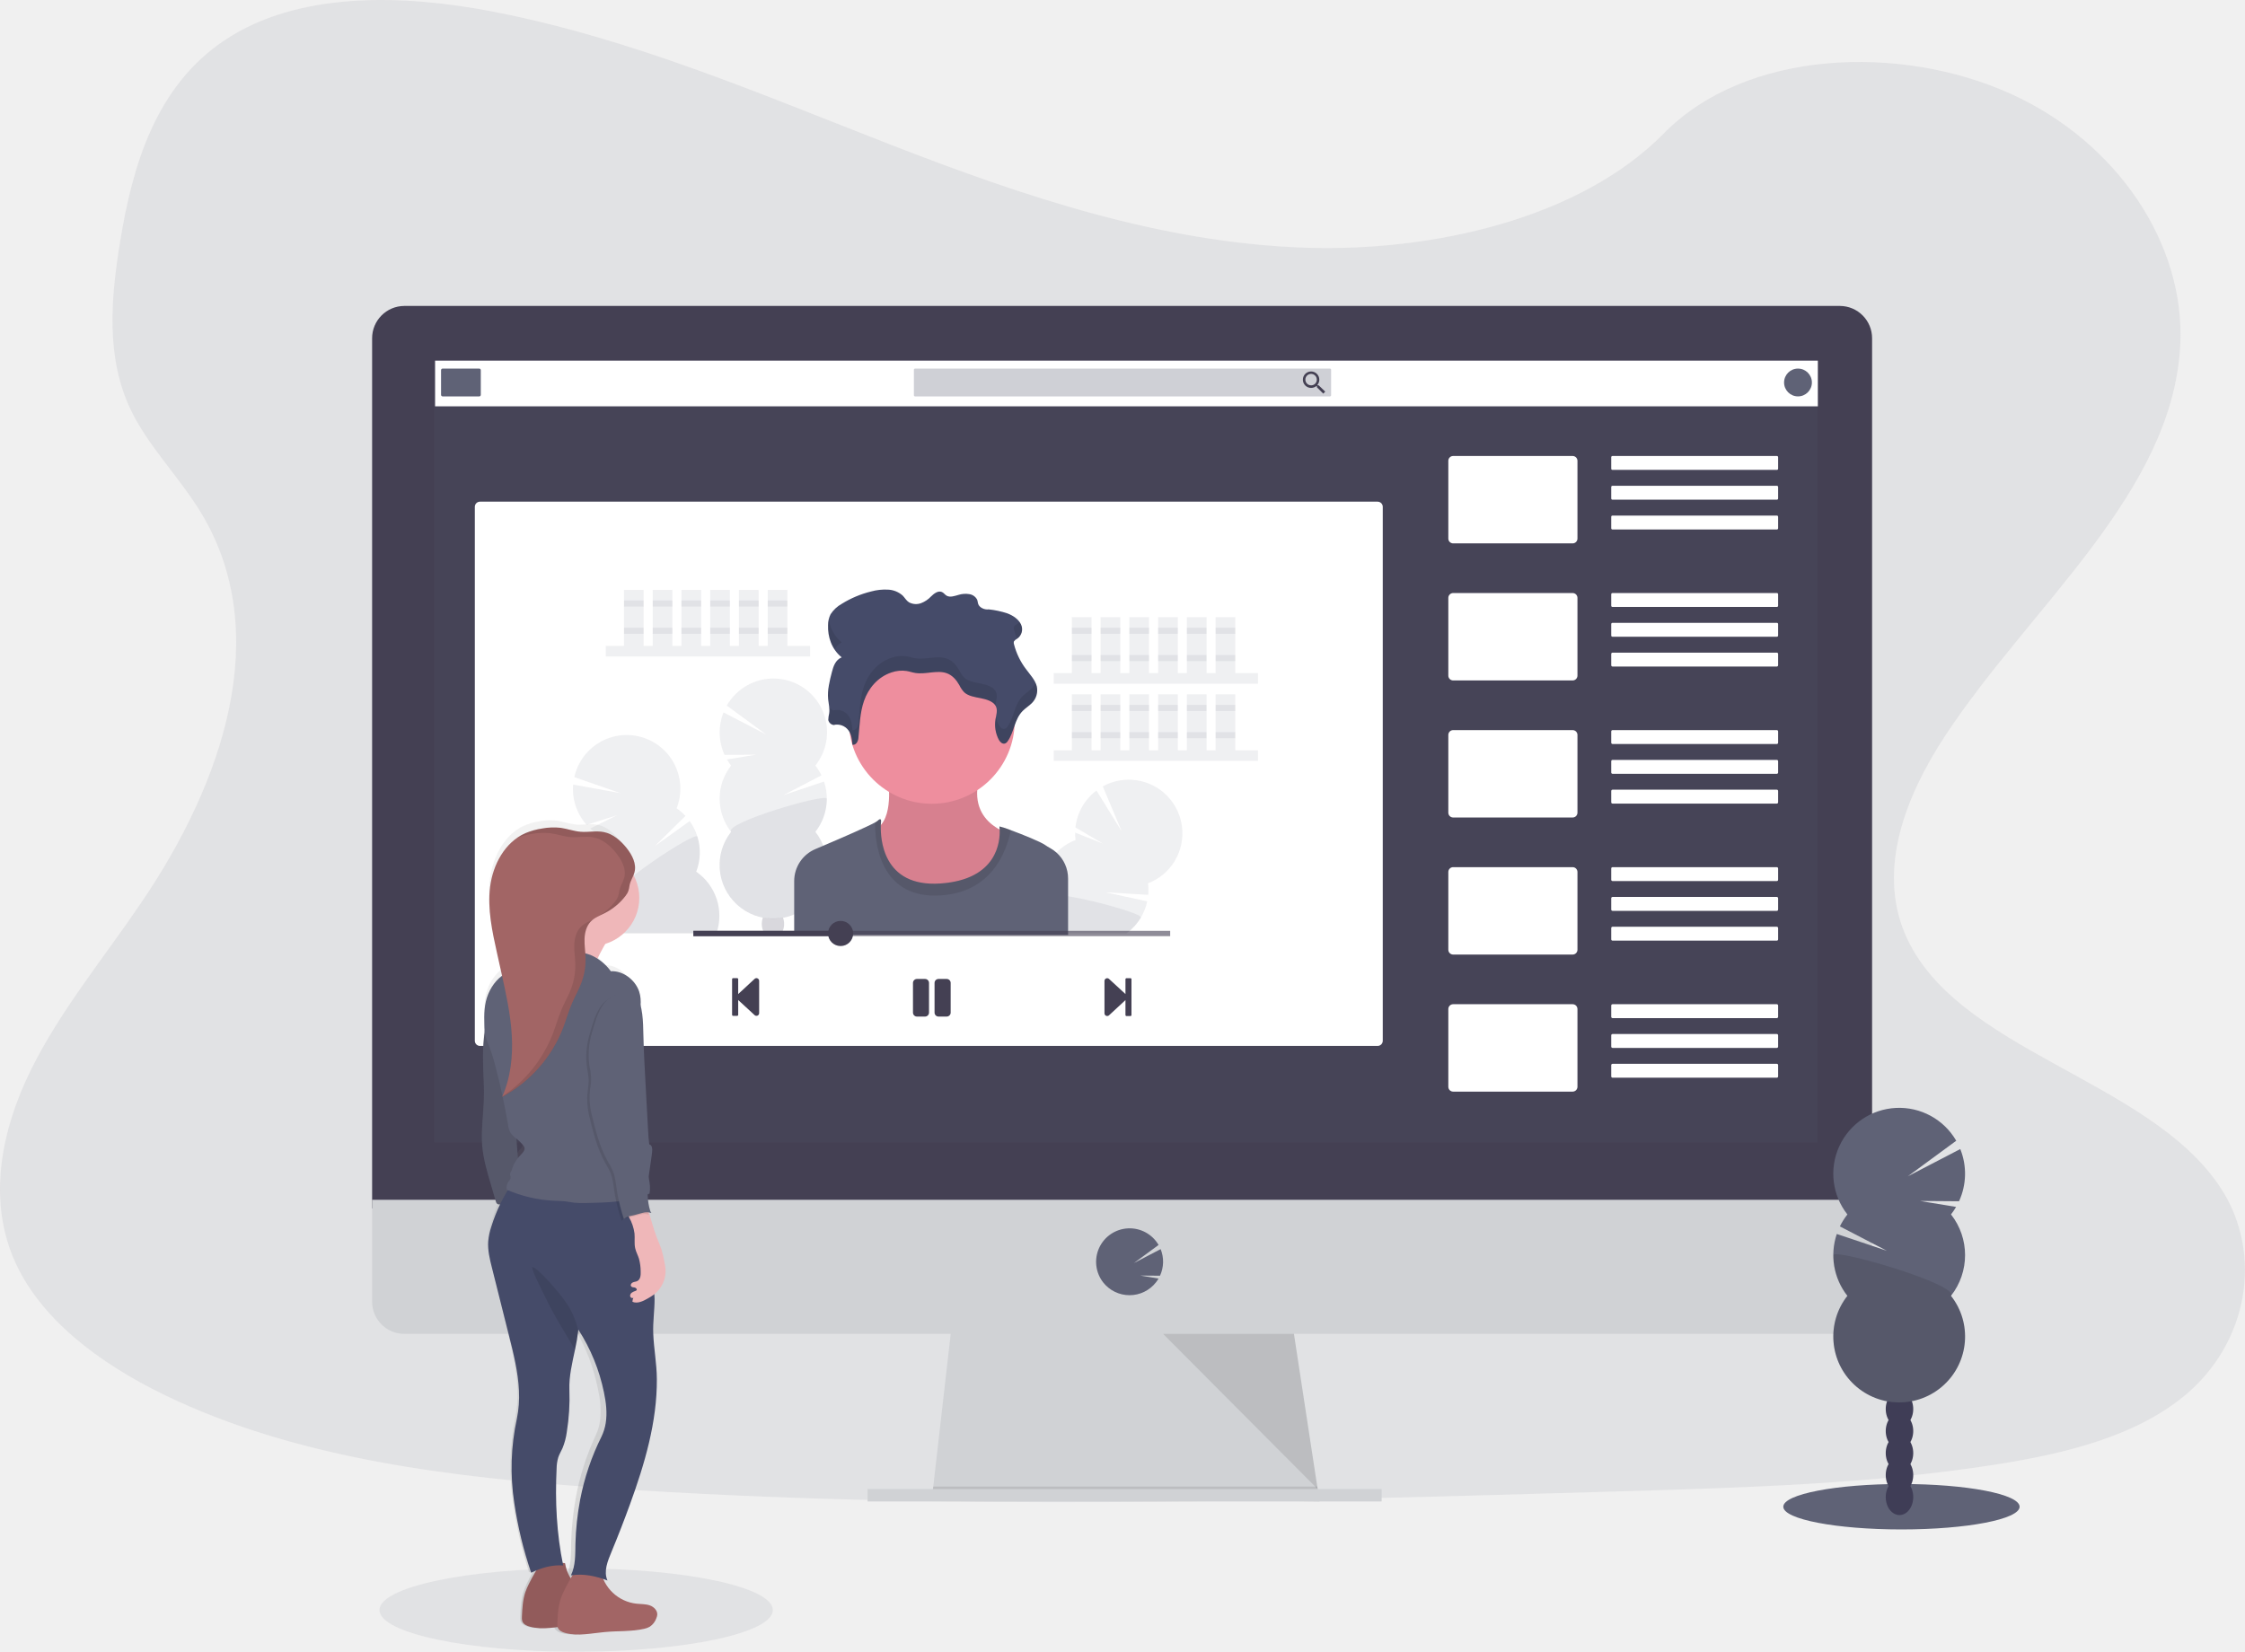
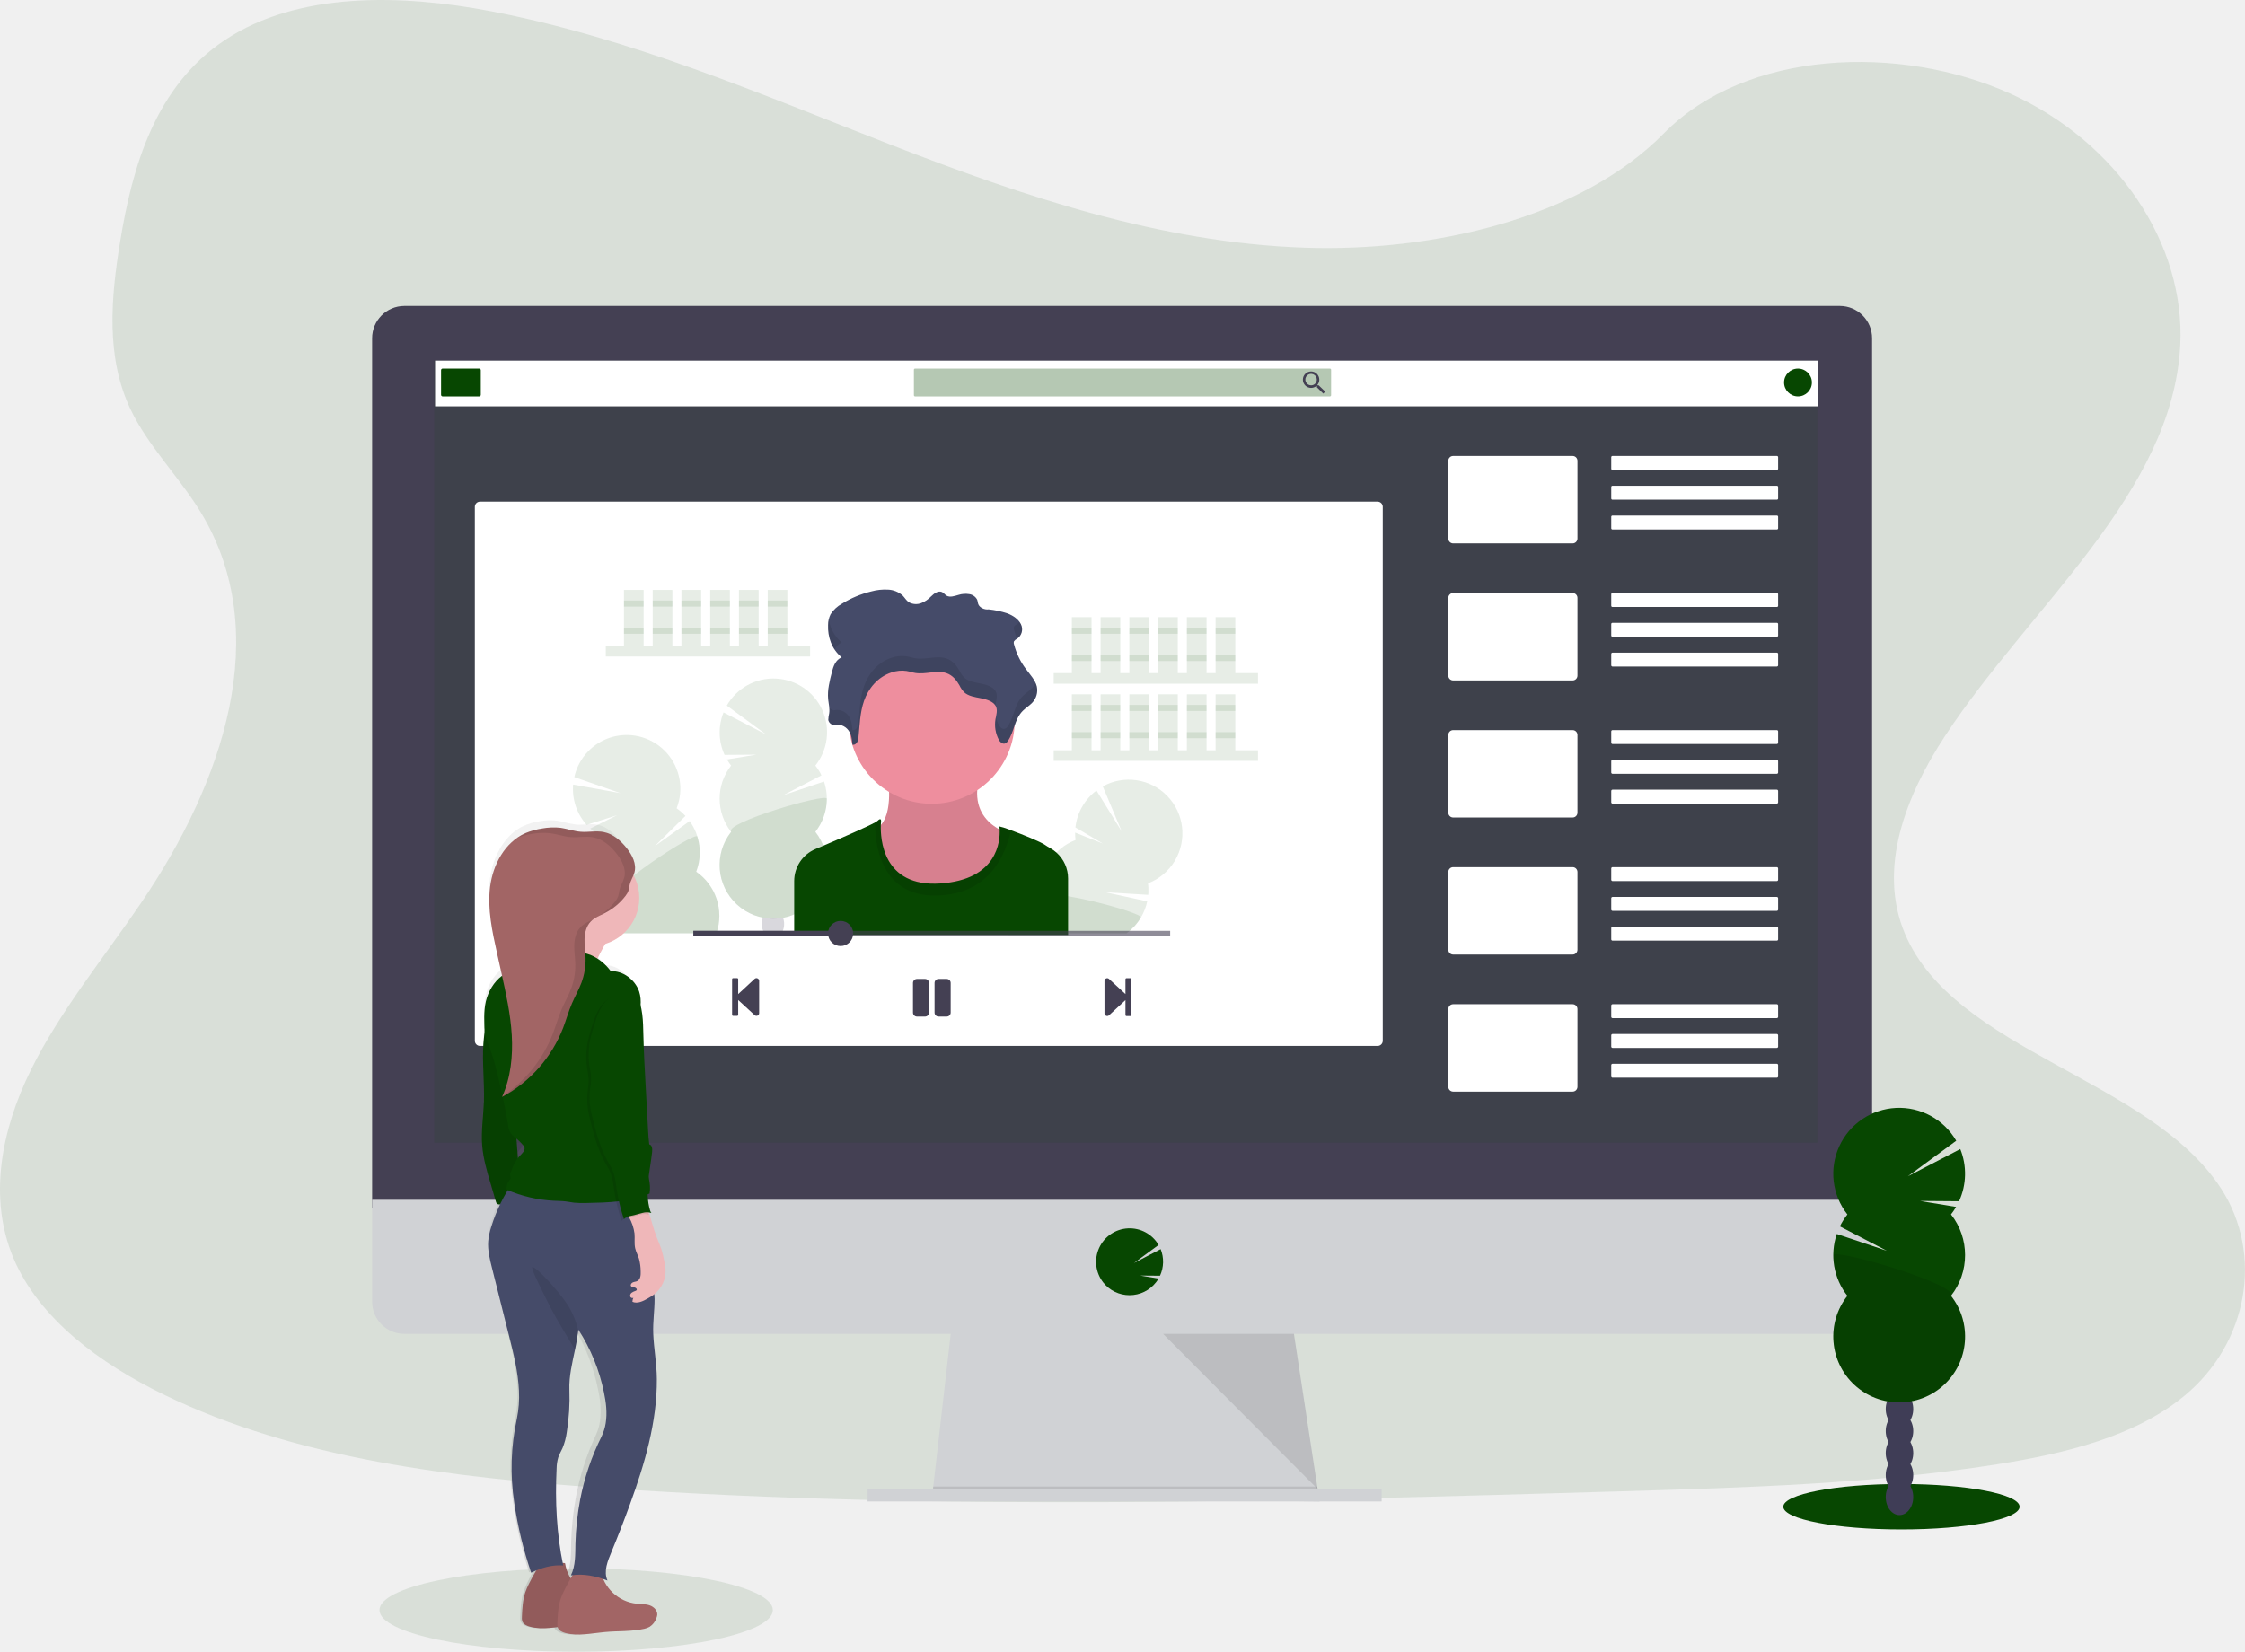
<svg xmlns="http://www.w3.org/2000/svg" data-name="Layer 1" width="1130" height="831.56" viewBox="0 0 1130 831.56">
  <defs>
    <linearGradient id="a" x1="321.68" y1="857.11" x2="321.68" y2="447.21" gradientUnits="userSpaceOnUse">
      <stop offset="0" stop-color="gray" stop-opacity=".25" />
      <stop offset=".54" stop-color="gray" stop-opacity=".12" />
      <stop offset="1" stop-color="gray" stop-opacity=".1" />
    </linearGradient>
  </defs>
-   <path d="M656.54 124.69C584.1 122.18 515.1 98.78 449.22 73.2S318.07 19.27 247.37 5.71c-45.48-8.72-97.49-9.93-134.13 14.43-35.27 23.46-46.66 64-52.78 101.55-4.61 28.28-7.32 58 5.3 84.51 8.77 18.37 24.34 33.82 35.11 51.42 37.45 61.26 11 136.79-29.62 196.59-19 28.06-41.13 54.82-55.82 84.69s-21.49 64.08-8.64 94.54c12.75 30.2 43.11 52.88 76 68.83 66.81 32.4 145.54 41.68 222.31 46.93 169.95 11.58 340.8 6.58 511.19 1.58 63.06-1.87 126.39-3.76 188.43-13.51 34.44-5.41 70-14 95-34.75 31.75-26.34 39.62-70.94 18.34-104-35.68-55.39-134.35-69.15-159.29-128.6-13.73-32.72.37-69.17 20.32-99.52 42.8-65.11 114.54-122.22 118.32-196.64 2.6-51.11-31.89-102.3-85.21-126.48-55.9-25.35-133.4-22.16-174.64 19.8-42.44 43.21-117.06 59.83-181.02 57.61z" fill="#5f6276" opacity=".1" />
+   <path d="M656.54 124.69C584.1 122.18 515.1 98.78 449.22 73.2S318.07 19.27 247.37 5.71c-45.48-8.72-97.49-9.93-134.13 14.43-35.27 23.46-46.66 64-52.78 101.55-4.61 28.28-7.32 58 5.3 84.51 8.77 18.37 24.34 33.82 35.11 51.42 37.45 61.26 11 136.79-29.62 196.59-19 28.06-41.13 54.82-55.82 84.69s-21.49 64.08-8.64 94.54c12.75 30.2 43.11 52.88 76 68.83 66.81 32.4 145.54 41.68 222.31 46.93 169.95 11.58 340.8 6.58 511.19 1.58 63.06-1.87 126.39-3.76 188.43-13.51 34.44-5.41 70-14 95-34.75 31.75-26.34 39.62-70.94 18.34-104-35.68-55.39-134.35-69.15-159.29-128.6-13.73-32.72.37-69.17 20.32-99.52 42.8-65.11 114.54-122.22 118.32-196.64 2.6-51.11-31.89-102.3-85.21-126.48-55.9-25.35-133.4-22.16-174.64 19.8-42.44 43.21-117.06 59.83-181.02 57.61z" fill="#074701" opacity=".1" />
  <path fill="#d0d2d5" d="M664.18 755.89l-195-2.5.57-5 9.43-82.5h171.25l12.6 82.5.96 6.25.19 1.25z" />
  <path opacity=".1" d="M663.99 754.64h-97.31l-97.5-1.25.57-5h193.28l.96 6.25z" />
  <path fill="#d0d2d5" d="M436.68 749.64h258.75v6.25H436.68z" />
  <path d="M942.3 170.37a16.27 16.27 0 00-16.19-16.35H203.5a16.27 16.27 0 00-16.2 16.35v438h755z" fill="#444053" />
  <path d="M187.3 604.02v51.3a16.2 16.2 0 0016.2 16.2h722.61a16.2 16.2 0 0016.19-16.2v-51.3z" fill="#d0d2d5" />
-   <path fill="#5f6276" opacity=".1" d="M218.55 181.52H914.8v393.75H218.55z" />
-   <path d="M568.55 652.05a16.89 16.89 0 0013.28-6.44 17.21 17.21 0 001.31-1.93l-9.26-1.52 10 .08a16.85 16.85 0 00.32-13.38l-13.43 7 12.39-9.1a16.87 16.87 0 10-27.87 18.88 16.87 16.87 0 0013.26 6.41z" fill="#5f6276" />
+   <path fill="#074701" opacity=".1" d="M218.55 181.52H914.8v393.75H218.55z" />
+   <path d="M568.55 652.05a16.89 16.89 0 0013.28-6.44 17.21 17.21 0 001.31-1.93l-9.26-1.52 10 .08a16.85 16.85 0 00.32-13.38l-13.43 7 12.39-9.1a16.87 16.87 0 10-27.87 18.88 16.87 16.87 0 0013.26 6.41z" fill="#074701" />
  <path opacity=".1" d="M585.43 671.52l77.79 78.12-11.93-78.12h-65.86z" />
  <rect x="239" y="252.56" width="457" height="274" rx="2.6" fill="#fff" />
  <path fill="#fff" d="M219 181.56h696v23H219z" />
-   <rect x="222" y="185.56" width="20" height="14" rx=".78" fill="#5f6276" />
-   <rect x="460" y="185.56" width="210" height="14" rx=".58" fill="#5f6276" opacity=".3" />
+   <rect x="222" y="185.56" width="20" height="14" rx=".78" fill="#074701" />
+   <rect x="460" y="185.56" width="210" height="14" rx=".58" fill="#074701" opacity=".3" />
  <path d="M663.77 194h-.51l-.19-.16a4.25 4.25 0 001-2.72 4.14 4.14 0 10-4.13 4.17 4.27 4.27 0 002.72-1l.19.16v.52l3.2 3.2 1-1zm-3.84 0a2.89 2.89 0 112.88-2.88 2.86 2.86 0 01-2.88 2.88z" fill="#444053" />
-   <circle cx="905" cy="192.56" r="7" fill="#5f6276" />
+   <circle cx="905" cy="192.56" r="7" fill="#074701" />
  <rect x="729" y="229.56" width="65" height="44" rx="2.43" fill="#fff" />
  <rect x="811" y="229.56" width="84" height="7" rx=".61" fill="#fff" />
  <rect x="811" y="244.56" width="84" height="7" rx=".61" fill="#fff" />
  <rect x="811" y="259.56" width="84" height="7" rx=".61" fill="#fff" />
  <rect x="729" y="298.56" width="65" height="44" rx="2.43" fill="#fff" />
  <rect x="811" y="298.56" width="84" height="7" rx=".61" fill="#fff" />
  <rect x="811" y="313.56" width="84" height="7" rx=".61" fill="#fff" />
  <rect x="811" y="328.56" width="84" height="7" rx=".66" fill="#fff" />
  <rect x="729" y="367.56" width="65" height="44" rx="2.43" fill="#fff" />
  <rect x="811" y="367.56" width="84" height="7" rx=".66" fill="#fff" />
  <rect x="811" y="382.56" width="84" height="7" rx=".66" fill="#fff" />
  <rect x="811" y="397.56" width="84" height="7" rx=".66" fill="#fff" />
  <rect x="729" y="436.56" width="65" height="44" rx="2.43" fill="#fff" />
  <rect x="811" y="436.56" width="84" height="7" rx=".66" fill="#fff" />
  <rect x="811" y="451.56" width="84" height="7" rx=".66" fill="#fff" />
  <rect x="811" y="466.56" width="84" height="7" rx=".66" fill="#fff" />
  <rect x="729" y="505.56" width="65" height="44" rx="2.43" fill="#fff" />
  <rect x="811" y="505.56" width="84" height="7" rx=".66" fill="#fff" />
  <rect x="811" y="520.56" width="84" height="7" rx=".66" fill="#fff" />
  <rect x="811" y="535.56" width="84" height="7" rx=".66" fill="#fff" />
-   <path fill="#5f6276" opacity=".1" d="M304.92 325.17h102.83v5.33H304.92zm9.14-28.18h9.9v28.18h-9.9zm14.47 0h9.9v28.18h-9.9zm14.47 0h9.9v28.18H343zm14.47 0h9.9v28.18h-9.9zm14.47 0h9.9v28.18h-9.9zm14.48 0h9.9v28.18h-9.9z" />
-   <path fill="#5f6276" opacity=".1" d="M314.06 302.32h9.9v3.05h-9.9zm14.47 0h9.9v3.05h-9.9zm14.47 0h9.9v3.05H343zm14.47 0h9.9v3.05h-9.9zm14.47 0h9.9v3.05h-9.9zm14.48 0h9.9v3.05h-9.9zm-72.36 13.71h9.9v3.05h-9.9zm14.47 0h9.9v3.05h-9.9zm14.47 0h9.9v3.05H343zm14.47 0h9.9v3.05h-9.9zm14.47 0h9.9v3.05h-9.9zm14.48 0h9.9v3.05h-9.9zm143.95 22.85H633.2v5.33H530.37zm9.14-28.18h9.9v28.18h-9.9zm14.47 0h9.9v28.18h-9.9zm14.47 0h9.9v28.18h-9.9zm14.48 0h9.9v28.18h-9.9zm14.47 0h9.9v28.18h-9.9zm14.47 0h9.9v28.18h-9.9z" />
-   <path fill="#5f6276" opacity=".1" d="M539.51 316.03h9.9v3.05h-9.9zm14.47 0h9.9v3.05h-9.9zm14.47 0h9.9v3.05h-9.9zm14.48 0h9.9v3.05h-9.9zm14.47 0h9.9v3.05h-9.9zm14.47 0h9.9v3.05h-9.9zm-72.36 13.71h9.9v3.05h-9.9zm14.47 0h9.9v3.05h-9.9zm14.47 0h9.9v3.05h-9.9zm14.48 0h9.9v3.05h-9.9zm14.47 0h9.9v3.05h-9.9zm14.47 0h9.9v3.05h-9.9zm-81.5 47.98H633.2v5.33H530.37zm9.14-28.18h9.9v28.18h-9.9zm14.47 0h9.9v28.18h-9.9zm14.47 0h9.9v28.18h-9.9zm14.48 0h9.9v28.18h-9.9zm14.47 0h9.9v28.18h-9.9zm14.47 0h9.9v28.18h-9.9z" />
-   <path fill="#5f6276" opacity=".1" d="M539.51 354.87h9.9v3.05h-9.9zm14.47 0h9.9v3.05h-9.9zm14.47 0h9.9v3.05h-9.9zm14.48 0h9.9v3.05h-9.9zm14.47 0h9.9v3.05h-9.9zm14.47 0h9.9v3.05h-9.9zm-72.36 13.71h9.9v3.05h-9.9zm14.47 0h9.9v3.05h-9.9zm14.47 0h9.9v3.05h-9.9zm14.48 0h9.9v3.05h-9.9zm14.47 0h9.9v3.05h-9.9zm14.47 0h9.9v3.05h-9.9zM368 385.44a28.45 28.45 0 01-2.1-3.09l14.81-2.43-16 .12a27.06 27.06 0 01-.52-21.38l21.45 11.12-19.81-14.56a27 27 0 1144.57 30.2 26.24 26.24 0 013.08 4.92l-19.22 10 20.49-6.87a27 27 0 01-4.35 25.31 27 27 0 11-42.4 0 27 27 0 010-33.37z" />
-   <path d="M416.18 402.12a26.89 26.89 0 01-5.78 16.66 27 27 0 11-42.4 0c-3.63-4.57 48.18-19.69 48.18-16.66z" fill="#5f6276" opacity=".1" />
+   <path fill="#074701" opacity=".1" d="M304.92 325.17h102.83v5.33H304.92zm9.14-28.18h9.9v28.18h-9.9zm14.47 0h9.9v28.18h-9.9zm14.47 0h9.9v28.18H343zm14.47 0h9.9v28.18h-9.9zm14.47 0h9.9v28.18h-9.9zm14.48 0h9.9v28.18h-9.9z" />
+   <path fill="#074701" opacity=".1" d="M314.06 302.32h9.9v3.05h-9.9zm14.47 0h9.9v3.05h-9.9zm14.47 0h9.9v3.05H343zm14.47 0h9.9v3.05h-9.9zm14.47 0h9.9v3.05h-9.9zm14.48 0h9.9v3.05h-9.9zm-72.36 13.71h9.9v3.05h-9.9zm14.47 0h9.9v3.05h-9.9zm14.47 0h9.9v3.05H343zm14.47 0h9.9v3.05h-9.9zm14.47 0h9.9v3.05h-9.9zm14.48 0h9.9v3.05h-9.9zm143.95 22.85H633.2v5.33H530.37zm9.14-28.18h9.9v28.18h-9.9zm14.47 0h9.9v28.18h-9.9zm14.47 0h9.9v28.18h-9.9zm14.48 0h9.9v28.18h-9.9zm14.47 0h9.9v28.18h-9.9zm14.47 0h9.9v28.18h-9.9z" />
+   <path fill="#074701" opacity=".1" d="M539.51 316.03h9.9v3.05h-9.9zm14.47 0h9.9v3.05h-9.9zm14.47 0h9.9v3.05h-9.9zm14.48 0h9.9v3.05h-9.9zm14.47 0h9.9v3.05h-9.9zm14.47 0h9.9v3.05h-9.9zm-72.36 13.71h9.9v3.05h-9.9zm14.47 0h9.9v3.05h-9.9zm14.47 0h9.9v3.05h-9.9zm14.48 0h9.9v3.05h-9.9zm14.47 0h9.9v3.05h-9.9zm14.47 0h9.9v3.05h-9.9zm-81.5 47.98H633.2v5.33H530.37zm9.14-28.18h9.9v28.18h-9.9zm14.47 0h9.9v28.18h-9.9zm14.47 0h9.9v28.18h-9.9zm14.48 0h9.9v28.18h-9.9zm14.47 0h9.9v28.18h-9.9zm14.47 0h9.9v28.18h-9.9z" />
+   <path fill="#074701" opacity=".1" d="M539.51 354.87h9.9v3.05h-9.9zm14.47 0h9.9v3.05h-9.9zm14.47 0h9.9v3.05h-9.9zm14.48 0h9.9v3.05h-9.9zm14.47 0h9.9v3.05h-9.9zm14.47 0h9.9v3.05h-9.9zm-72.36 13.71h9.9v3.05h-9.9zm14.47 0h9.9v3.05h-9.9zm14.47 0h9.9v3.05h-9.9zm14.48 0h9.9v3.05h-9.9zm14.47 0h9.9v3.05h-9.9zm14.47 0h9.9v3.05h-9.9zM368 385.44a28.45 28.45 0 01-2.1-3.09l14.81-2.43-16 .12a27.06 27.06 0 01-.52-21.38l21.45 11.12-19.81-14.56a27 27 0 1144.57 30.2 26.24 26.24 0 013.08 4.92l-19.22 10 20.49-6.87a27 27 0 01-4.35 25.31 27 27 0 11-42.4 0 27 27 0 010-33.37z" />
+   <path d="M416.18 402.12a26.89 26.89 0 01-5.78 16.66 27 27 0 11-42.4 0c-3.63-4.57 48.18-19.69 48.18-16.66z" fill="#074701" opacity=".1" />
  <path d="M393.52 469.66a2.53 2.53 0 01.13.22h-9.16c.05-.07.08-.15.13-.22a8.87 8.87 0 01-1.18-4.51 9.26 9.26 0 01.55-3.18c.51.08 1.14.17 1.87.25a32.1 32.1 0 006.39 0q.92-.09 1.89-.24a.09.09 0 000 .05 9 9 0 01.54 3.13 8.87 8.87 0 01-1.16 4.5z" fill="#3f3d56" opacity=".2" />
-   <path d="M360.6 469.88h-51c-.11-.29-.21-.6-.3-.9a26.85 26.85 0 01.59-17.64 27 27 0 01-9.85-31.89 25.83 25.83 0 01-2.91-2.33l13.42-6.69-15.26 4.84a27 27 0 01-6.8-20.27l23.81 4.3-23.22-8.07a27 27 0 1151.49 15.7 27.35 27.35 0 014.43 3.85l-15.42 15.21 17.55-12.62a27 27 0 013.32 25.5 27 27 0 0110.15 31.01z" fill="#5f6276" opacity=".1" />
-   <path d="M360.6 469.88h-51c-.11-.29-.21-.6-.3-.9a26.85 26.85 0 01.59-17.64c-4.8-3.32 40.23-33.07 41.12-30.17a26.88 26.88 0 01-.59 17.65 27 27 0 0110.18 31.06zm230.75-36.54a26.9 26.9 0 01-13.51 11.36 27.4 27.4 0 01.11 5.8l-21.61-1.3 21.11 4.58a27 27 0 01-3.22 8.16 26.57 26.57 0 01-7.2 7.9h-29.42v.77h-30c.06-.26.12-.51.19-.77a27 27 0 0116.45-18.31 27 27 0 0117.13-28.64 27.36 27.36 0 01-.22-3.73l13.95 5.51-13.8-8.11a27 27 0 0110.59-18.58l12.71 20.58-9.53-22.66a27 27 0 0136.27 37.44z" fill="#5f6276" opacity=".1" />
-   <path d="M574.23 461.98a26.57 26.57 0 01-7.2 7.9h-29.42v.77h-30c.06-.26.12-.51.19-.77a27 27 0 0116.45-18.31c-.25-2 5.56-1.7 13.31-.4 15.19 2.55 37.7 9.09 36.67 10.81z" fill="#5f6276" opacity=".1" />
+   <path d="M360.6 469.88h-51c-.11-.29-.21-.6-.3-.9a26.85 26.85 0 01.59-17.64 27 27 0 01-9.85-31.89 25.83 25.83 0 01-2.91-2.33l13.42-6.69-15.26 4.84a27 27 0 01-6.8-20.27l23.81 4.3-23.22-8.07a27 27 0 1151.49 15.7 27.35 27.35 0 014.43 3.85l-15.42 15.21 17.55-12.62a27 27 0 013.32 25.5 27 27 0 0110.15 31.01z" fill="#074701" opacity=".1" />
+   <path d="M360.6 469.88h-51c-.11-.29-.21-.6-.3-.9a26.85 26.85 0 01.59-17.64c-4.8-3.32 40.23-33.07 41.12-30.17a26.88 26.88 0 01-.59 17.65 27 27 0 0110.18 31.06zm230.75-36.54a26.9 26.9 0 01-13.51 11.36 27.4 27.4 0 01.11 5.8l-21.61-1.3 21.11 4.58a27 27 0 01-3.22 8.16 26.57 26.57 0 01-7.2 7.9h-29.42v.77h-30c.06-.26.12-.51.19-.77a27 27 0 0116.45-18.31 27 27 0 0117.13-28.64 27.36 27.36 0 01-.22-3.73l13.95 5.51-13.8-8.11a27 27 0 0110.59-18.58l12.71 20.58-9.53-22.66a27 27 0 0136.27 37.44z" fill="#074701" opacity=".1" />
+   <path d="M574.23 461.98a26.57 26.57 0 01-7.2 7.9h-29.42v.77h-30c.06-.26.12-.51.19-.77a27 27 0 0116.45-18.31c-.25-2 5.56-1.7 13.31-.4 15.19 2.55 37.7 9.09 36.67 10.81z" fill="#074701" opacity=".1" />
  <path d="M446.71 389.97s3.7 20-4.56 26.53 7 45.67 32.18 41.1 35.44-37.4 35.44-37.4-25.22-5.22-15.87-31.75z" fill="#ee8e9e" />
  <path d="M446.71 389.97s3.7 20-4.56 26.53 7 45.67 32.18 41.1 35.44-37.4 35.44-37.4-25.22-5.22-15.87-31.75z" opacity=".1" />
  <circle cx="469" cy="362.9" r="41.75" fill="#ee8e9e" />
-   <path d="M537.61 442.27v28.38H399.75v-27.09a17.48 17.48 0 0110.67-16.1l3.95-1.68c10-4.26 22.15-9.55 26.12-11.75a6.53 6.53 0 001.22-.79c2.17-2.17 1.74.65 1.74.65s-.06.54-.1 1.47c-.24 6.39.68 31.5 30.11 29.41 28.71-2 30-21.42 29.71-27.13a15.45 15.45 0 00-.13-1.58 37.09 37.09 0 015.81 1.9c6 2.22 14.86 5.78 17.23 7.46.74.52 1.64 1.06 2.62 1.61a17.23 17.23 0 013.1 2.21 17.51 17.51 0 015.81 13.03z" fill="#5f6276" />
+   <path d="M537.61 442.27v28.38H399.75v-27.09a17.48 17.48 0 0110.67-16.1l3.95-1.68c10-4.26 22.15-9.55 26.12-11.75a6.53 6.53 0 001.22-.79c2.17-2.17 1.74.65 1.74.65s-.06.54-.1 1.47c-.24 6.39.68 31.5 30.11 29.41 28.71-2 30-21.42 29.71-27.13a15.45 15.45 0 00-.13-1.58 37.09 37.09 0 015.81 1.9c6 2.22 14.86 5.78 17.23 7.46.74.52 1.64 1.06 2.62 1.61a17.23 17.23 0 013.1 2.21 17.51 17.51 0 015.81 13.03z" fill="#074701" />
  <path d="M508.85 417.96c-2.43 11.26-10.06 32.35-37.56 32.9-29.3.58-31-28.56-30.81-36.83a5.91 5.91 0 001.23-.79c2.18-2.17 1.74.65 1.74.65s-3.69 33.27 30 30.88 29.55-28.7 29.55-28.7c0-.16 2.51.71 5.85 1.89z" opacity=".1" />
  <path d="M419.58 364.99a7.15 7.15 0 017.53 2.75c1.52 2.13 1.75 4.7 1.94 7.16 1.81.38 2.83-1.67 3-3.22.67-6.31.72-12.74 2.84-18.84s6.75-12 13.86-14.33a16.08 16.08 0 017.57-.72c1.51.25 2.93.78 4.43 1 5.2.86 10.85-1.6 15.72.11 3.06 1.08 5 3.57 6.43 6.06a13.08 13.08 0 002.5 3.63c2.07 1.86 5.31 2.34 8.28 2.92s6.21 1.59 7.48 3.88c1.14 2.07.3 4.46-.08 6.7a16.42 16.42 0 001.69 10.37c.55 1 1.67 2.21 3 1.88a2.63 2.63 0 001.42-1.15c3.41-4.78 3.32-11 7.6-15.31 1.43-1.44 3.28-2.56 4.67-4a9.08 9.08 0 002.42-8.24c-.77-3.3-3.41-6-5.54-8.9a35 35 0 01-5.93-12.31 2.23 2.23 0 010-1.61 4.29 4.29 0 011.52-1.24 5.74 5.74 0 001.94-7.33c-1.21-2.47-3.87-4.35-6.87-5.47a44.8 44.8 0 00-9.37-2c-2.1.3-4.56-.89-5.21-2.57-.29-.75-.29-1.56-.58-2.31a5.3 5.3 0 00-4-2.8 11.7 11.7 0 00-5.35.38c-2 .56-4.27 1.4-6 .42-.91-.51-1.41-1.44-2.39-1.86-2-.84-4.06.86-5.49 2.26a13.36 13.36 0 01-4.95 3.33 7.37 7.37 0 01-6.14-.41c-1.37-.87-2.06-2.27-3.15-3.38a11.86 11.86 0 00-7.45-3 26.23 26.23 0 00-8.41.92 50.78 50.78 0 00-14.77 6.2 15.87 15.87 0 00-5.67 5.27 12 12 0 00-1.27 5.43c-.22 5.91 1.74 12.13 6.85 16.27-3.12 1.3-4.17 4.49-4.9 7.32-1.17 4.52-2.34 9.11-1.9 13.71.22 2.38.87 4.76.52 7.13a15.36 15.36 0 00-.46 3.41 3.27 3.27 0 002.67 2.49z" fill="#454b69" />
  <path d="M521.23 343.78a9.76 9.76 0 01-1.8 2.66c-1.39 1.46-3.24 2.59-4.67 4-4.28 4.28-4.19 10.54-7.6 15.32a2.57 2.57 0 01-1.42 1.14c-1.3.34-2.42-.84-3-1.88a17.2 17.2 0 01-1.49-4l-.2 1a16.42 16.42 0 001.69 10.37c.55 1 1.67 2.21 3 1.88a2.63 2.63 0 001.42-1.15c3.41-4.78 3.32-11 7.6-15.31 1.43-1.44 3.28-2.56 4.67-4a9.08 9.08 0 002.42-8.24 10.74 10.74 0 00-.62-1.79zm-9.32-29.6a4.19 4.19 0 00-1.52 1.24 2.21 2.21 0 000 1.6 33.82 33.82 0 001.51 4.56 5.74 5.74 0 001.94-7.33 7 7 0 00-.7-1.17 5.76 5.76 0 01-1.23 1.1zm-88.2 9.27a18.54 18.54 0 01-6.55-11.59 15.62 15.62 0 00-.3 2.72 20.82 20.82 0 003.29 12.37 7 7 0 013.56-3.5zm77.37 31.27c.38-2.25 1.22-4.64.08-6.7-1.27-2.3-4.51-3.3-7.48-3.88s-6.21-1.07-8.28-2.92a13.08 13.08 0 01-2.5-3.63c-1.41-2.49-3.37-5-6.43-6.06-4.87-1.71-10.52.74-15.72-.11-1.5-.25-2.92-.77-4.43-1a16 16 0 00-7.57.72c-7.11 2.34-11.74 8.24-13.86 14.33s-2.17 12.52-2.84 18.84c-.17 1.54-1.19 3.6-3 3.22-.19-2.47-.42-5-1.94-7.17a7.15 7.15 0 00-7.53-2.74 3.66 3.66 0 01-2.11-1.35 11.59 11.59 0 010 2.76 15.36 15.36 0 00-.46 3.41 3.27 3.27 0 002.61 2.57 7.15 7.15 0 017.53 2.75c1.52 2.13 1.75 4.7 1.94 7.16 1.81.38 2.83-1.67 3-3.22.67-6.31.72-12.74 2.84-18.84s6.75-12 13.86-14.33a16.08 16.08 0 017.57-.72c1.51.25 2.93.78 4.43 1 5.2.86 10.85-1.6 15.72.11 3.06 1.08 5 3.57 6.43 6.06a13.08 13.08 0 002.5 3.63c2.07 1.86 5.31 2.34 8.28 2.92s6 1.52 7.33 3.64c-.05-.15 0-.3.03-.45zm-83.65-3.11a19 19 0 00-.33-5.57 24.82 24.82 0 00-.19 5.84c0 .5.11 1 .18 1.49.11-.59.26-1.17.34-1.76z" opacity=".1" />
  <path d="M368.49 511v-18.05a.51.51 0 01.51-.51h2.05a.51.51 0 01.51.51v7.51l8.32-7.71a1.36 1.36 0 012.23 1v16.35a1.36 1.36 0 01-2.23 1l-8.32-7.66v7.47a.51.51 0 01-.51.51H369a.51.51 0 01-.51-.42zm201.03-18.05V511a.51.51 0 01-.52.51h-2a.51.51 0 01-.51-.51v-7.51l-8.32 7.7a1.37 1.37 0 01-2.24-1v-16.41a1.37 1.37 0 012.24-1l8.32 7.66v-7.46a.51.51 0 01.51-.51h2a.51.51 0 01.52.48zm-103.91 18.83h-4.07a2 2 0 01-2-2v-14.94a2 2 0 012-2h4.07a2 2 0 012 2v14.94a2 2 0 01-2 2zm12.9-2v-14.94a2 2 0 00-2-2h-4.11a2 2 0 00-2 2v14.94a2 2 0 002 2h4.07a2 2 0 002.04-2z" fill="#444053" />
  <path fill="#444053" opacity=".6" d="M349 468.62h240v2.67H349z" />
  <circle cx="423.11" cy="469.95" r="6.33" fill="#444053" />
  <path fill="#444053" d="M349 468.62h74.11v2.67H349z" />
-   <ellipse cx="957.08" cy="758.54" rx="59.47" ry="11.44" fill="#5f6276" />
+   <ellipse cx="957.08" cy="758.54" rx="59.47" ry="11.44" fill="#074701" />
  <ellipse cx="956.09" cy="753.68" rx="6.92" ry="9.06" fill="#3f3d56" />
  <ellipse cx="956.09" cy="742.6" rx="6.92" ry="9.06" fill="#3f3d56" />
  <ellipse cx="956.09" cy="731.53" rx="6.92" ry="9.06" fill="#3f3d56" />
  <ellipse cx="956.09" cy="720.45" rx="6.92" ry="9.06" fill="#3f3d56" />
  <ellipse cx="956.09" cy="709.37" rx="6.92" ry="9.06" fill="#3f3d56" />
  <ellipse cx="956.09" cy="698.29" rx="6.92" ry="9.06" fill="#3f3d56" />
  <ellipse cx="956.09" cy="687.21" rx="6.92" ry="9.06" fill="#3f3d56" />
-   <path d="M982 611.41a34.28 34.28 0 002.58-3.8l-18.2-3 19.68.15a33.27 33.27 0 00.63-26.28l-26.38 13.7 24.34-17.89a33.17 33.17 0 10-54.78 37.12 33.85 33.85 0 00-3.78 6l23.62 12.27-25.18-8.45a33.19 33.19 0 005.34 31.14 33.16 33.16 0 1052.14 0 33.18 33.18 0 000-41z" fill="#5f6276" />
+   <path d="M982 611.41a34.28 34.28 0 002.58-3.8l-18.2-3 19.68.15a33.27 33.27 0 00.63-26.28l-26.38 13.7 24.34-17.89a33.17 33.17 0 10-54.78 37.12 33.85 33.85 0 00-3.78 6l23.62 12.27-25.18-8.45a33.19 33.19 0 005.34 31.14 33.16 33.16 0 1052.14 0 33.18 33.18 0 000-41z" fill="#074701" />
  <path d="M922.78 631.91a33 33 0 007.09 20.5 33.16 33.16 0 1052.14 0c4.44-5.63-59.23-24.22-59.23-20.5z" opacity=".1" />
-   <ellipse cx="290" cy="810.56" rx="99" ry="21" fill="#5f6276" opacity=".1" />
+   <ellipse cx="290" cy="810.56" rx="99" ry="21" fill="#074701" opacity=".1" />
  <path d="M358.15 842.34c-2-.73-4.14-.61-6.23-.84a19.28 19.28 0 01-11.46-5.56 21 21 0 01-4.58-7c.66.24 1.32.49 2 .76-2-4.67.1-9.91 1.94-14.63q4.68-12 8.85-24.13c7-20.49 13-41.8 12.87-63.6 0-7.88-1.45-15.33-1.73-23.2-.21-5.84.69-11.67.65-17.52 0-.82 0-1.63-.06-2.45a15.53 15.53 0 005.27-12.66 30.48 30.48 0 00-.53-3.68 59.68 59.68 0 00-1.4-6.26c-.66-2.17-1.56-4.25-2.33-6.37-1.49-4.11-2.5-8.39-3.77-12.57a4.33 4.33 0 011.36.37 2.93 2.93 0 01-.64-1.31 32.41 32.41 0 01-1.2-8.17l.85-.38a21.27 21.27 0 00-.41-8.09c.48-4.29 1.23-8.61 1.69-12.88.17-1.6.1-3.61-1.37-4-.3-2.29-.42-4.61-.54-6.92q-.63-12.09-1.25-24.17c-.42-8.09-.84-16.17-1-24.27-.11-5.14-.17-10.46-1.39-15.38a18.6 18.6 0 00-.71-7c-1.86-5.89-7.64-10.56-13.5-10.23a26.86 26.86 0 00-6.39-6.46c1.17-2.62 2.57-5.32 3.72-7.44 9.38-3.05 16.24-12.3 16.24-23.3a25.43 25.43 0 00-2.75-11.59 12.52 12.52 0 00.44-1.35 11.09 11.09 0 00-.45-6.49 19 19 0 00-1-2.32c-.26-.5-.54-1-.83-1.48L348 459c-.31-.47-.63-.92-1-1.36a33.1 33.1 0 00-2.28-2.74 22.56 22.56 0 00-3.28-2.92 14.46 14.46 0 00-5.4-2.49 16.46 16.46 0 00-3.43-.31c-.69 0-1.39 0-2.08.06-1.4.08-2.79.18-4.18.17-.46 0-.93 0-1.39-.07a50.63 50.63 0 01-7.24-1.51l-1.2-.25c-.41-.08-.81-.15-1.22-.2a22.89 22.89 0 00-3.31-.2h-1.11a30.68 30.68 0 00-3.31.34l-1.1.17a31.6 31.6 0 00-8.05 2.39c-.33.15-.67.32-1 .5l-.2.11c-.27.14-.54.29-.8.45l-.15.09-.85.54-.07.05c-7.94 5.34-12.63 15.46-13.82 25.5-1.33 11.27 1 22.63 3.33 33.72l2.1 10c.09.45.19.89.28 1.34a22 22 0 00-6.59 9.14c-2 5-2.05 10.41-1.89 15.83 0 1.1.06 2.2.17 3.3-.25 2.08-.47 4.17-.61 6.27-.63 9.7.55 19.45.24 29.17-.24 7.49-1.37 15-.82 22.44.48 6.6 2.25 13 4 19.37l2.52 9.08a2.41 2.41 0 00.63 1.25 1.9 1.9 0 001.41.29 85.12 85.12 0 00-4.1 11.48 35.5 35.5 0 00-1.48 7.38c-.33 4.58.73 9.13 1.79 13.58q2.4 10 4.78 20.08 1.68 7.05 3.35 14.09c2.2 9.26 4.41 18.58 4.82 28.11a61.05 61.05 0 01-1 14.29 124.52 124.52 0 00-1.24 42.83 210 210 0 008.09 35.41c.81-.43 1.63-.83 2.47-1.2l-.35.65q-1.73 3-3.2 6.15a35 35 0 00-1.71 4.21c-1.28 4-1.48 8.26-1.66 12.47a6.1 6.1 0 00.21 2.41c.55 1.51 2.13 2.28 3.6 2.7 4.32 1.23 8.81.79 13.3.21a1.61 1.61 0 00.09.29c.55 1.51 2.12 2.28 3.6 2.7 6.18 1.76 12.7.1 19.07-.5s12.63-.16 18.76-1.63a8.93 8.93 0 002.6-1 8.51 8.51 0 003.28-4.55 5.83 5.83 0 00.38-1.49c.25-2.19-1.62-4.12-3.6-4.85zM337 749.73a25.2 25.2 0 01-2 6.78 129.4 129.4 0 00-10.26 32.17 149.15 149.15 0 00-2.27 22.25c-.1 5.5.11 11.26-2.18 16.2l.83-.13c-.26.48-.51 1-.75 1.38l-.12.22a21.68 21.68 0 01-2.73-7.66c0-.09-.45-.16-1.14-.2a206.93 206.93 0 01-2.92-47.89 22.17 22.17 0 01.8-5.75c.51-1.61 1.37-3.08 2-4.64a34.09 34.09 0 002-8.14 115.64 115.64 0 001.26-21.52c-.24-6.79 1.33-13.54 2.67-20.3.64-3.21 1.23-6.43 1.55-9.65l.06-.65a96.87 96.87 0 0112.28 31.88 45.6 45.6 0 01.92 15.65zm-42.8-144.52l.32.28a22 22 0 012.66 2.79 3.69 3.69 0 01.84 1.54c.3 1.46-.91 2.7-1.9 3.77a17 17 0 00-1.21 1.46q-.32-4.92-.68-9.84z" transform="translate(-35 -34.22)" fill="url(#a)" />
-   <path d="M245.36 508.31l-1.1 8.49c-.37 2.88-.74 5.75-.94 8.64-.67 9.62.57 19.28.25 28.92-.26 7.42-1.44 14.83-.87 22.24.51 6.54 2.37 12.9 4.23 19.2l2.64 9a2.38 2.38 0 00.66 1.24 2.33 2.33 0 001.69.27l11.72-1.06c-.75-3.44-1.58-7-2-10.53-.32-2.76-.51-5.54-.71-8.32-.62-8.66-1.33-17.32-2-26l-1.25-15.2c-.53-6.6-1.08-13.23-2.74-19.64a39.09 39.09 0 00-9.58-17.25z" fill="#5f6276" />
+   <path d="M245.36 508.31l-1.1 8.49c-.37 2.88-.74 5.75-.94 8.64-.67 9.62.57 19.28.25 28.92-.26 7.42-1.44 14.83-.87 22.24.51 6.54 2.37 12.9 4.23 19.2l2.64 9a2.38 2.38 0 00.66 1.24 2.33 2.33 0 001.69.27l11.72-1.06c-.75-3.44-1.58-7-2-10.53-.32-2.76-.51-5.54-.71-8.32-.62-8.66-1.33-17.32-2-26l-1.25-15.2c-.53-6.6-1.08-13.23-2.74-19.64a39.09 39.09 0 00-9.58-17.25z" fill="#074701" />
  <path d="M245.36 508.31l-1.1 8.49c-.37 2.88-.74 5.75-.94 8.64-.67 9.62.57 19.28.25 28.92-.26 7.42-1.44 14.83-.87 22.24.51 6.54 2.37 12.9 4.23 19.2l2.64 9a2.38 2.38 0 00.66 1.24 2.33 2.33 0 001.69.27l11.72-1.06c-.75-3.44-1.58-7-2-10.53-.32-2.76-.51-5.54-.71-8.32-.62-8.66-1.33-17.32-2-26l-1.25-15.2c-.53-6.6-1.08-13.23-2.74-19.64a39.09 39.09 0 00-9.58-17.25z" opacity=".1" />
  <path d="M266.24 797.33a35.81 35.81 0 00-1.8 4.18c-1.34 3.95-1.54 8.19-1.74 12.36a6 6 0 00.22 2.39c.58 1.5 2.24 2.26 3.79 2.67 6.49 1.75 13.33.11 20-.49s13.26-.16 19.7-1.61a10.06 10.06 0 002.73-.95 8.51 8.51 0 003.45-4.5 5.88 5.88 0 00.39-1.48c.21-2.2-1.7-4.1-3.78-4.82s-4.35-.61-6.54-.83a20.6 20.6 0 01-18.24-17.21c-.08-.48-10.84-.19-12 .43-1.32.73-2.12 2.54-2.87 3.77q-1.77 2.97-3.31 6.09z" fill="#a26565" />
  <path d="M266.24 797.33a35.81 35.81 0 00-1.8 4.18c-1.34 3.95-1.54 8.19-1.74 12.36a6 6 0 00.22 2.39c.58 1.5 2.24 2.26 3.79 2.67 6.49 1.75 13.33.11 20-.49s13.26-.16 19.7-1.61a10.06 10.06 0 002.73-.95 8.51 8.51 0 003.45-4.5 5.88 5.88 0 00.39-1.48c.21-2.2-1.7-4.1-3.78-4.82s-4.35-.61-6.54-.83a20.6 20.6 0 01-18.24-17.21c-.08-.48-10.84-.19-12 .43-1.32.73-2.12 2.54-2.87 3.77q-1.77 2.97-3.31 6.09z" opacity=".1" />
  <path d="M284.09 800.51a34 34 0 00-1.8 4.17c-1.35 4-1.55 8.19-1.74 12.36a5.83 5.83 0 00.22 2.39c.57 1.5 2.23 2.26 3.78 2.68 6.49 1.74 13.34.1 20-.5s13.27-.16 19.7-1.61a9.62 9.62 0 002.73-1 8.47 8.47 0 003.45-4.5 5.88 5.88 0 00.39-1.48c.21-2.19-1.7-4.1-3.78-4.82s-4.35-.6-6.54-.83a20.61 20.61 0 01-18.24-17.2c-.08-.48-10.84-.2-12 .42-1.33.73-2.13 2.54-2.88 3.77-1.14 2.03-2.26 4.07-3.29 6.15z" fill="#a26565" />
  <path d="M330.62 694.28c.14 21.61-6.14 42.73-13.51 63q-4.38 12.06-9.29 23.91c-1.94 4.68-4.13 9.88-2.05 14.5-6-2.28-12.1-3.62-18.41-2.57 2.4-4.9 2.17-10.6 2.28-16a140.3 140.3 0 012.36-22.05 123 123 0 0110.79-31.89 24.3 24.3 0 002.09-6.72c.82-5.14.18-10.42-.89-15.51a92.47 92.47 0 00-12.9-31.6l-.06.64a93.27 93.27 0 01-1.62 9.57c-1.41 6.69-3.06 13.39-2.81 20.12a108.83 108.83 0 01-1.32 21.33 32.43 32.43 0 01-2.15 8.06c-.69 1.55-1.59 3-2.13 4.61a21 21 0 00-.84 5.7c-.8 16.27 0 32.79 3.32 48.74-5.57-.44-11.14 1.17-16.12 3.67a198.54 198.54 0 01-8.5-35.1 116.62 116.62 0 011.3-42.46 56.42 56.42 0 001.05-14.15c-.43-9.45-2.75-18.69-5.06-27.87l-3.52-14q-2.5-10-5-19.91c-1.11-4.41-2.23-8.92-1.88-13.46a33.4 33.4 0 011.56-7.32 81.69 81.69 0 0111.07-22.64c19.27 1.08 38.77-.72 58-2.2a3.89 3.89 0 012.72.46 3.85 3.85 0 011.1 2.48l7.23 41a103 103 0 012.05 17.3c0 5.8-.9 11.58-.68 17.37.3 7.8 1.78 15.18 1.82 22.99z" fill="#454b69" />
  <path d="M291.05 669.99a93.27 93.27 0 01-1.62 9.57c-4.19-7.25-8.71-14.32-12.57-21.75-1-1.91-1.94-3.85-2.89-5.79l-2.85-5.8c-.53-1.09-1.06-2.18-1.54-3.29a23.77 23.77 0 01-1.79-5c1.4-.26 4.86 3.52 5.9 4.51a80.64 80.64 0 016 6.64 72.81 72.81 0 016.26 8.2 39.88 39.88 0 015.1 12.71z" opacity=".1" />
  <path d="M307.1 471.08s-10.7 17.05-8.72 20.62-33.7-3.17-33.7-3.17 19.43-17.05 17.44-24.19 24.98 6.74 24.98 6.74z" fill="#efb7b9" />
  <circle cx="297.59" cy="452.05" r="24.19" fill="#efb7b9" />
-   <path d="M307.46 488.96a24.56 24.56 0 00-10.17-8.18 36.38 36.38 0 00-7.23-1.78l-9.65-1.7c-2.36-.42-4.89-.81-7.09.16a11.62 11.62 0 00-3 2.21c-3.35 3.11-6.6 6.52-10.81 8.32-1.15.49-2.35.85-3.5 1.34-4.71 2-8.23 6.26-10.22 11-2.1 4.94-2.16 10.31-2 15.68a27.56 27.56 0 00.55 5.52 35.57 35.57 0 001.83 5.06 92.57 92.57 0 013.34 10.73q3.75 14.35 6.24 29a10.87 10.87 0 001.21 4 14.36 14.36 0 003.34 3.21 20.86 20.86 0 012.79 2.77 3.62 3.62 0 01.91 1.48c.31 1.44-1 2.68-2 3.73a18.06 18.06 0 00-4.52 7.87 3.17 3.17 0 00-.72 2.17 3.8 3.8 0 01.23 1.72 3.88 3.88 0 01-.91 1.41 5.33 5.33 0 00-1 4.28 67.89 67.89 0 0023.68 5.54c2 .1 4 .1 6 .34 1.42.18 2.82.47 4.24.64a45.78 45.78 0 006.2.16c10.77-.22 21.85-.49 31.74-4.76.93-5.07-1.08-10.24-2.34-15.24-2-8-2.5-16.19-4-24.26-1-5.51-2.5-10.94-3.35-16.49s-1-11.3.48-16.7c1.35-4.78 1.76-9.66 3.16-14.43s2.38-9.94.8-14.66c-2-5.84-8.07-10.47-14.23-10.14z" fill="#5f6276" />
+   <path d="M307.46 488.96a24.56 24.56 0 00-10.17-8.18 36.38 36.38 0 00-7.23-1.78l-9.65-1.7c-2.36-.42-4.89-.81-7.09.16a11.62 11.62 0 00-3 2.21c-3.35 3.11-6.6 6.52-10.81 8.32-1.15.49-2.35.85-3.5 1.34-4.71 2-8.23 6.26-10.22 11-2.1 4.94-2.16 10.31-2 15.68a27.56 27.56 0 00.55 5.52 35.57 35.57 0 001.83 5.06 92.57 92.57 0 013.34 10.73q3.75 14.35 6.24 29a10.87 10.87 0 001.21 4 14.36 14.36 0 003.34 3.21 20.86 20.86 0 012.79 2.77 3.62 3.62 0 01.91 1.48c.31 1.44-1 2.68-2 3.73a18.06 18.06 0 00-4.52 7.87 3.17 3.17 0 00-.72 2.17 3.8 3.8 0 01.23 1.72 3.88 3.88 0 01-.91 1.41 5.33 5.33 0 00-1 4.28 67.89 67.89 0 0023.68 5.54c2 .1 4 .1 6 .34 1.42.18 2.82.47 4.24.64a45.78 45.78 0 006.2.16c10.77-.22 21.85-.49 31.74-4.76.93-5.07-1.08-10.24-2.34-15.24-2-8-2.5-16.19-4-24.26-1-5.51-2.5-10.94-3.35-16.49s-1-11.3.48-16.7c1.35-4.78 1.76-9.66 3.16-14.43s2.38-9.94.8-14.66c-2-5.84-8.07-10.47-14.23-10.14z" fill="#074701" />
  <path d="M319.34 439.22c1.18-4.29-1.14-8.76-3.9-12.25-3-3.75-6.82-7.13-11.51-8.07-3.81-.77-7.76.16-11.64-.15-3.43-.27-6.73-1.51-10.14-2a32.12 32.12 0 00-9.28.35 35.25 35.25 0 00-8.45 2.36c-10.3 4.57-16.33 15.83-17.73 27s1.05 22.43 3.49 33.42l2.21 9.94c2.3 10.35 4.6 20.74 5.21 31.32s-.53 21.44-4.88 31.1a66.89 66.89 0 0030.73-34.79c1.56-4.09 2.72-8.34 4.46-12.36 1.49-3.46 3.4-6.74 4.72-10.27a33.36 33.36 0 002.11-12.47c-.08-3.2-.61-6.38-.52-9.58s.91-6.53 3.12-8.85c2-2.05 4.75-3 7.28-4.33a30.31 30.31 0 0010.19-8.5c1.59-2.08 1.68-3 2.08-5.36s1.83-4.24 2.45-6.51z" fill="#a26565" />
  <path d="M319.37 620.93c.25 2.49-.2 5 .34 7.47.41 1.84 1.36 3.5 1.92 5.3a25.2 25.2 0 01.85 6.37c.08 1.8-.06 4-1.66 4.84-.7.37-1.54.37-2.27.69s-1.35 1.19-.93 1.87 1.14.57 1.8.7 1.37.81 1 1.36a1.14 1.14 0 01-.58.37 7.08 7.08 0 00-1.88.9 1.92 1.92 0 00-.77 1.83 1.13 1.13 0 001.61.74 5 5 0 00-.47 2c2.56 1.1 5.43-.34 7.83-1.73a29.49 29.49 0 003-1.92 15 15 0 005.84-12.77 29.79 29.79 0 00-.57-3.65 54.92 54.92 0 00-1.47-6.21c-.69-2.15-1.63-4.2-2.44-6.31-1.72-4.49-2.83-9.19-4.39-13.74a2.08 2.08 0 00-.75-1.19 2.11 2.11 0 00-1.11-.21 18.19 18.19 0 00-5.21.48c-1 .3-2.71 1-3.18 2s.28 1.84.73 2.67a22.38 22.38 0 012.76 8.14z" fill="#efb7b9" />
  <path d="M317.74 499.42a7.33 7.33 0 011.28 1.78c3.44 6.25 3.48 13.72 3.64 20.85.18 8 .62 16 1.06 24.05l1.31 24c.13 2.29.25 4.58.58 6.85 1.54.39 1.6 2.39 1.43 4-1.11 9.78-3.86 19.85-1 29.26a2.94 2.94 0 00.67 1.3 7.81 7.81 0 00-4.47-.06c-1.43.3-2.81.83-4.25 1.16-1.82.41-3.88.59-5.12 2a99.24 99.24 0 01-3.35-12.92c-.68-4-.87-8.12-2.49-11.82-.65-1.49-1.53-2.87-2.33-4.3-4.19-7.48-6.25-15.93-8.26-24.27a35.43 35.43 0 01-.64-12.06 41.47 41.47 0 00.5-5.55 42.64 42.64 0 00-.77-5.84 39.15 39.15 0 011.17-16.91c1.5-5.09 2.82-10.45 6-14.73s9.73-6.72 15.04-6.79z" opacity=".1" />
-   <path d="M318.93 498.62a7.39 7.39 0 011.28 1.79c3.44 6.24 3.48 13.72 3.64 20.85.18 8 .62 16 1.06 24l1.31 24c.13 2.29.25 4.58.58 6.85 1.54.39 1.6 2.39 1.42 4-1.1 9.78-3.85 19.84-1 29.26a2.94 2.94 0 00.67 1.3 7.81 7.81 0 00-4.47-.06c-1.43.3-2.81.83-4.25 1.15-1.82.42-3.88.59-5.12 2a98.21 98.21 0 01-3.32-12.98c-.68-4-.87-8.11-2.49-11.81a48.28 48.28 0 00-2.33-4.3c-4.2-7.48-6.25-15.94-8.26-24.28a35.42 35.42 0 01-.64-12.06 26 26 0 00-.27-11.39 39.1 39.1 0 011.17-16.9c1.5-5.09 2.82-10.45 6-14.73s9.71-6.61 15.02-6.69z" fill="#5f6276" />
+   <path d="M318.93 498.62a7.39 7.39 0 011.28 1.79c3.44 6.24 3.48 13.72 3.64 20.85.18 8 .62 16 1.06 24l1.31 24c.13 2.29.25 4.58.58 6.85 1.54.39 1.6 2.39 1.42 4-1.1 9.78-3.85 19.84-1 29.26a2.94 2.94 0 00.67 1.3 7.81 7.81 0 00-4.47-.06c-1.43.3-2.81.83-4.25 1.15-1.82.42-3.88.59-5.12 2a98.21 98.21 0 01-3.32-12.98c-.68-4-.87-8.11-2.49-11.81a48.28 48.28 0 00-2.33-4.3c-4.2-7.48-6.25-15.94-8.26-24.28a35.42 35.42 0 01-.64-12.06 26 26 0 00-.27-11.39 39.1 39.1 0 011.17-16.9c1.5-5.09 2.82-10.45 6-14.73s9.71-6.61 15.02-6.69z" fill="#074701" />
  <path d="M315.44 426.97c-3-3.75-6.82-7.13-11.51-8.07-3.81-.77-7.76.16-11.64-.15-3.43-.27-6.73-1.51-10.14-2a32.12 32.12 0 00-9.28.35 35.25 35.25 0 00-8.45 2.36 25.09 25.09 0 00-4.17 2.37 35.56 35.56 0 017.47-2 32 32 0 019.27-.35c3.42.44 6.71 1.67 10.15 1.94 3.87.31 7.82-.61 11.64.15 4.69.94 8.53 4.33 11.5 8.08 2.77 3.48 5.08 7.95 3.91 12.25-.62 2.26-2.06 4.24-2.45 6.57s-.49 3.28-2.09 5.36a30.38 30.38 0 01-7.34 6.83c.77-.36 1.56-.72 2.31-1.11a30.31 30.31 0 0010.19-8.5c1.59-2.08 1.68-3 2.08-5.36s1.83-4.3 2.45-6.57c1.18-4.19-1.14-8.66-3.9-12.15zm-18.1 37.01a10 10 0 011.35-1.17c-2.31 1.12-4.74 2.1-6.51 4-2.21 2.31-3 5.65-3.12 8.85s.45 6.38.52 9.57a33.41 33.41 0 01-2.11 12.48c-1.32 3.53-3.23 6.8-4.72 10.27-1.73 4-2.89 8.26-4.45 12.35a67 67 0 01-25.41 31.62c-.06.13-.11.27-.17.4a66.89 66.89 0 0030.73-34.79c1.56-4.09 2.72-8.34 4.46-12.36 1.49-3.46 3.4-6.74 4.72-10.27a33.36 33.36 0 002.11-12.47c-.08-3.2-.61-6.38-.52-9.58s.91-6.58 3.12-8.9z" opacity=".1" />
</svg>
